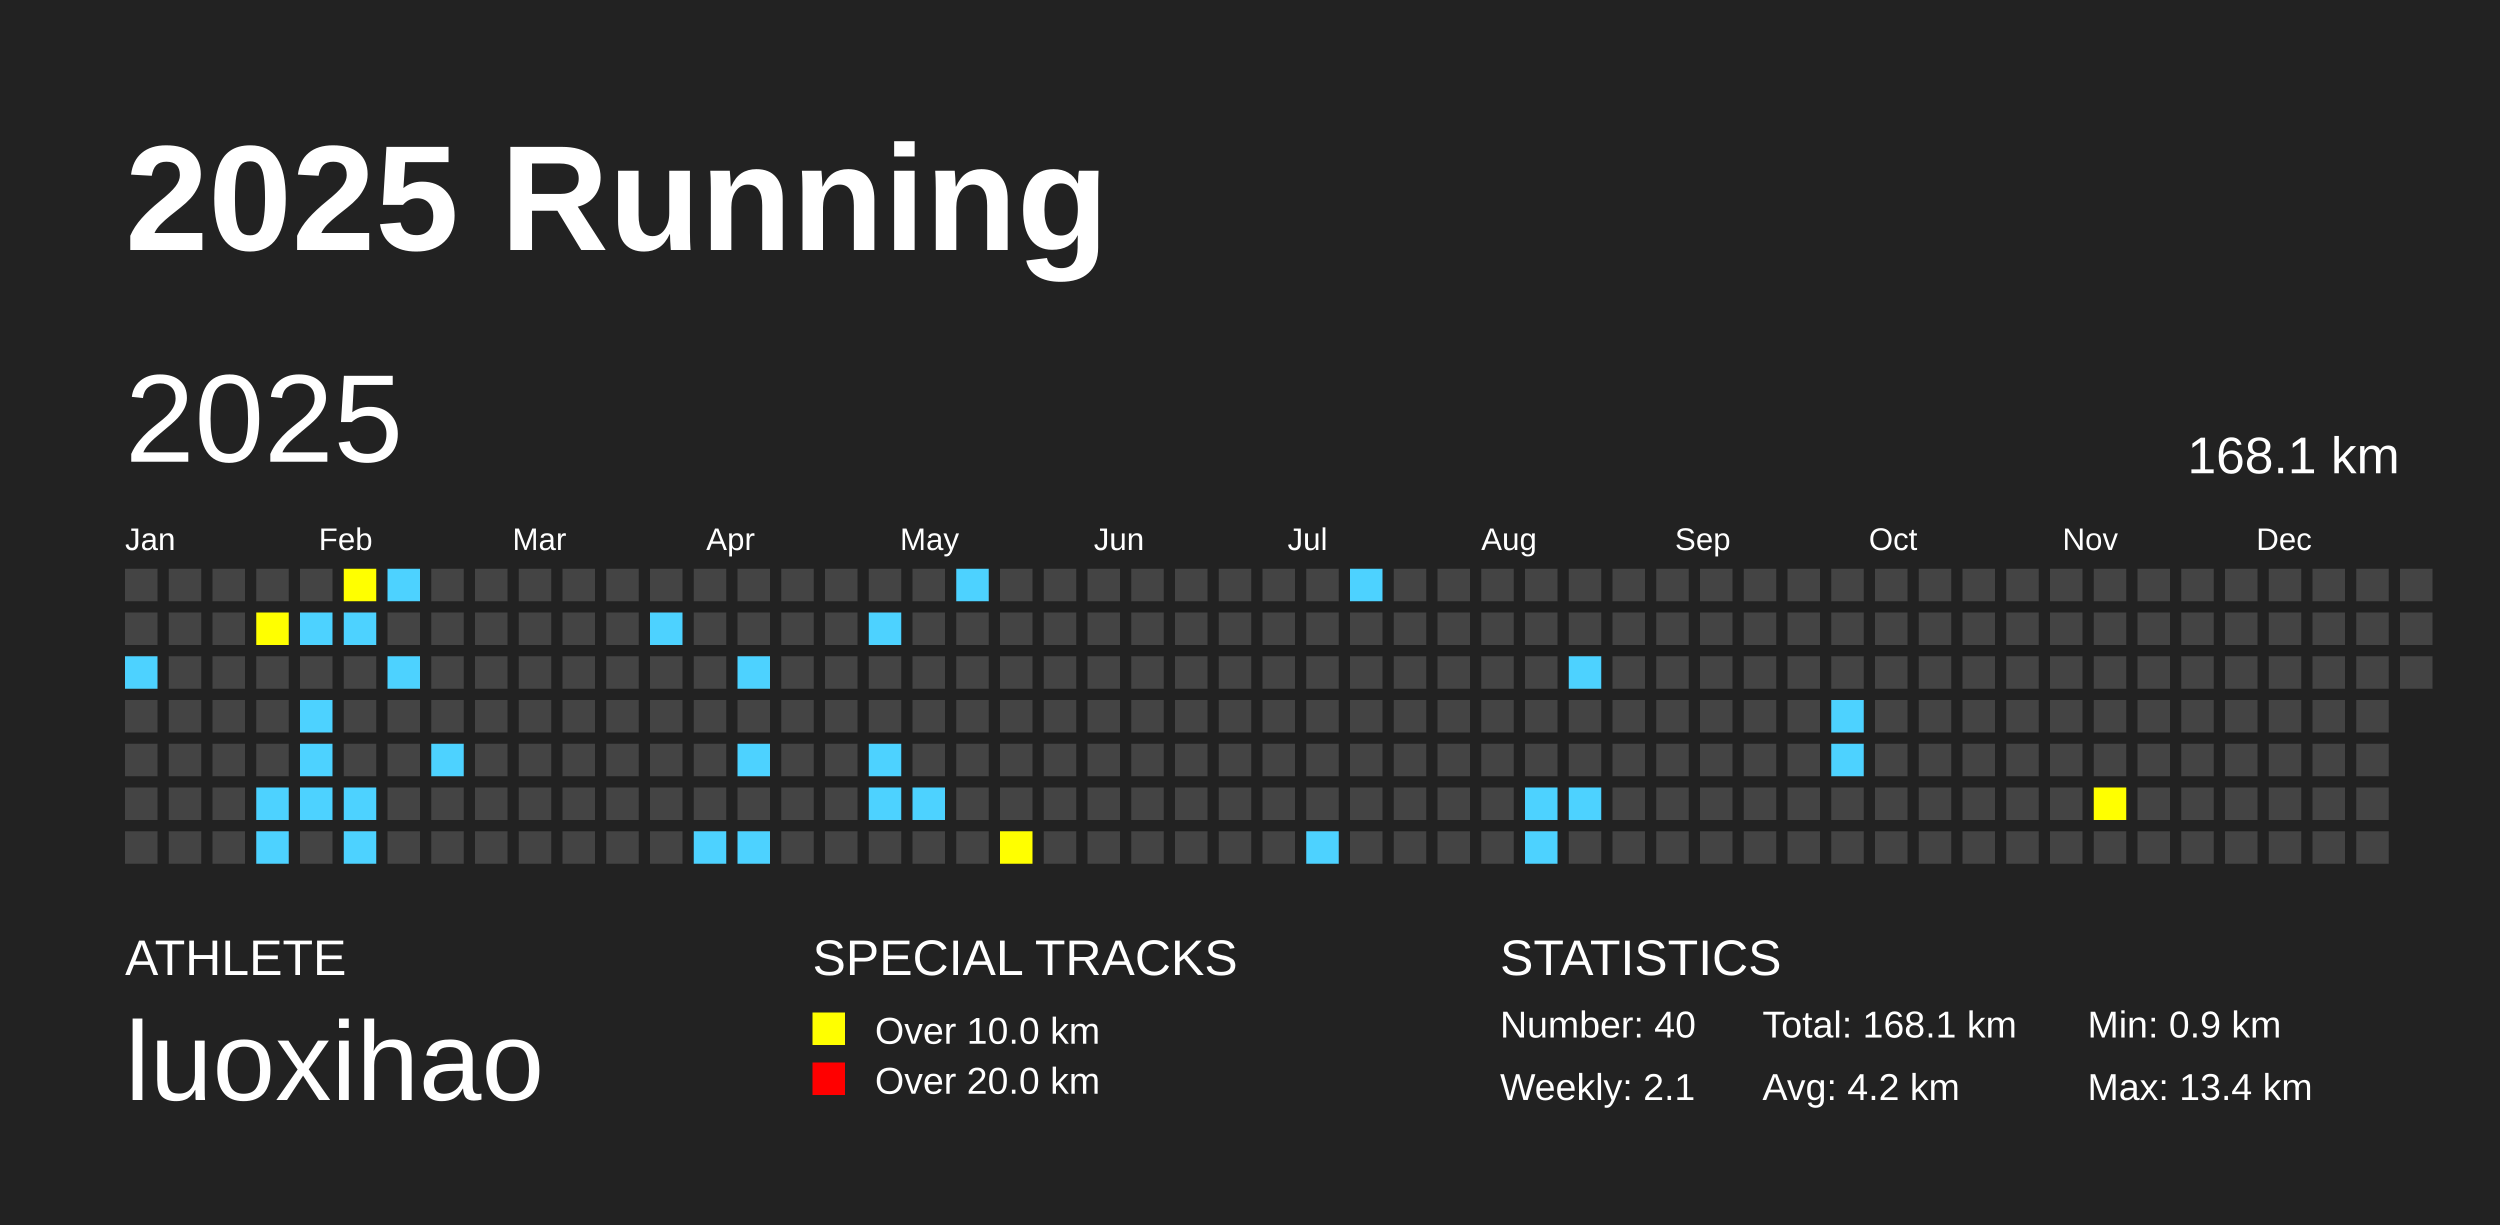
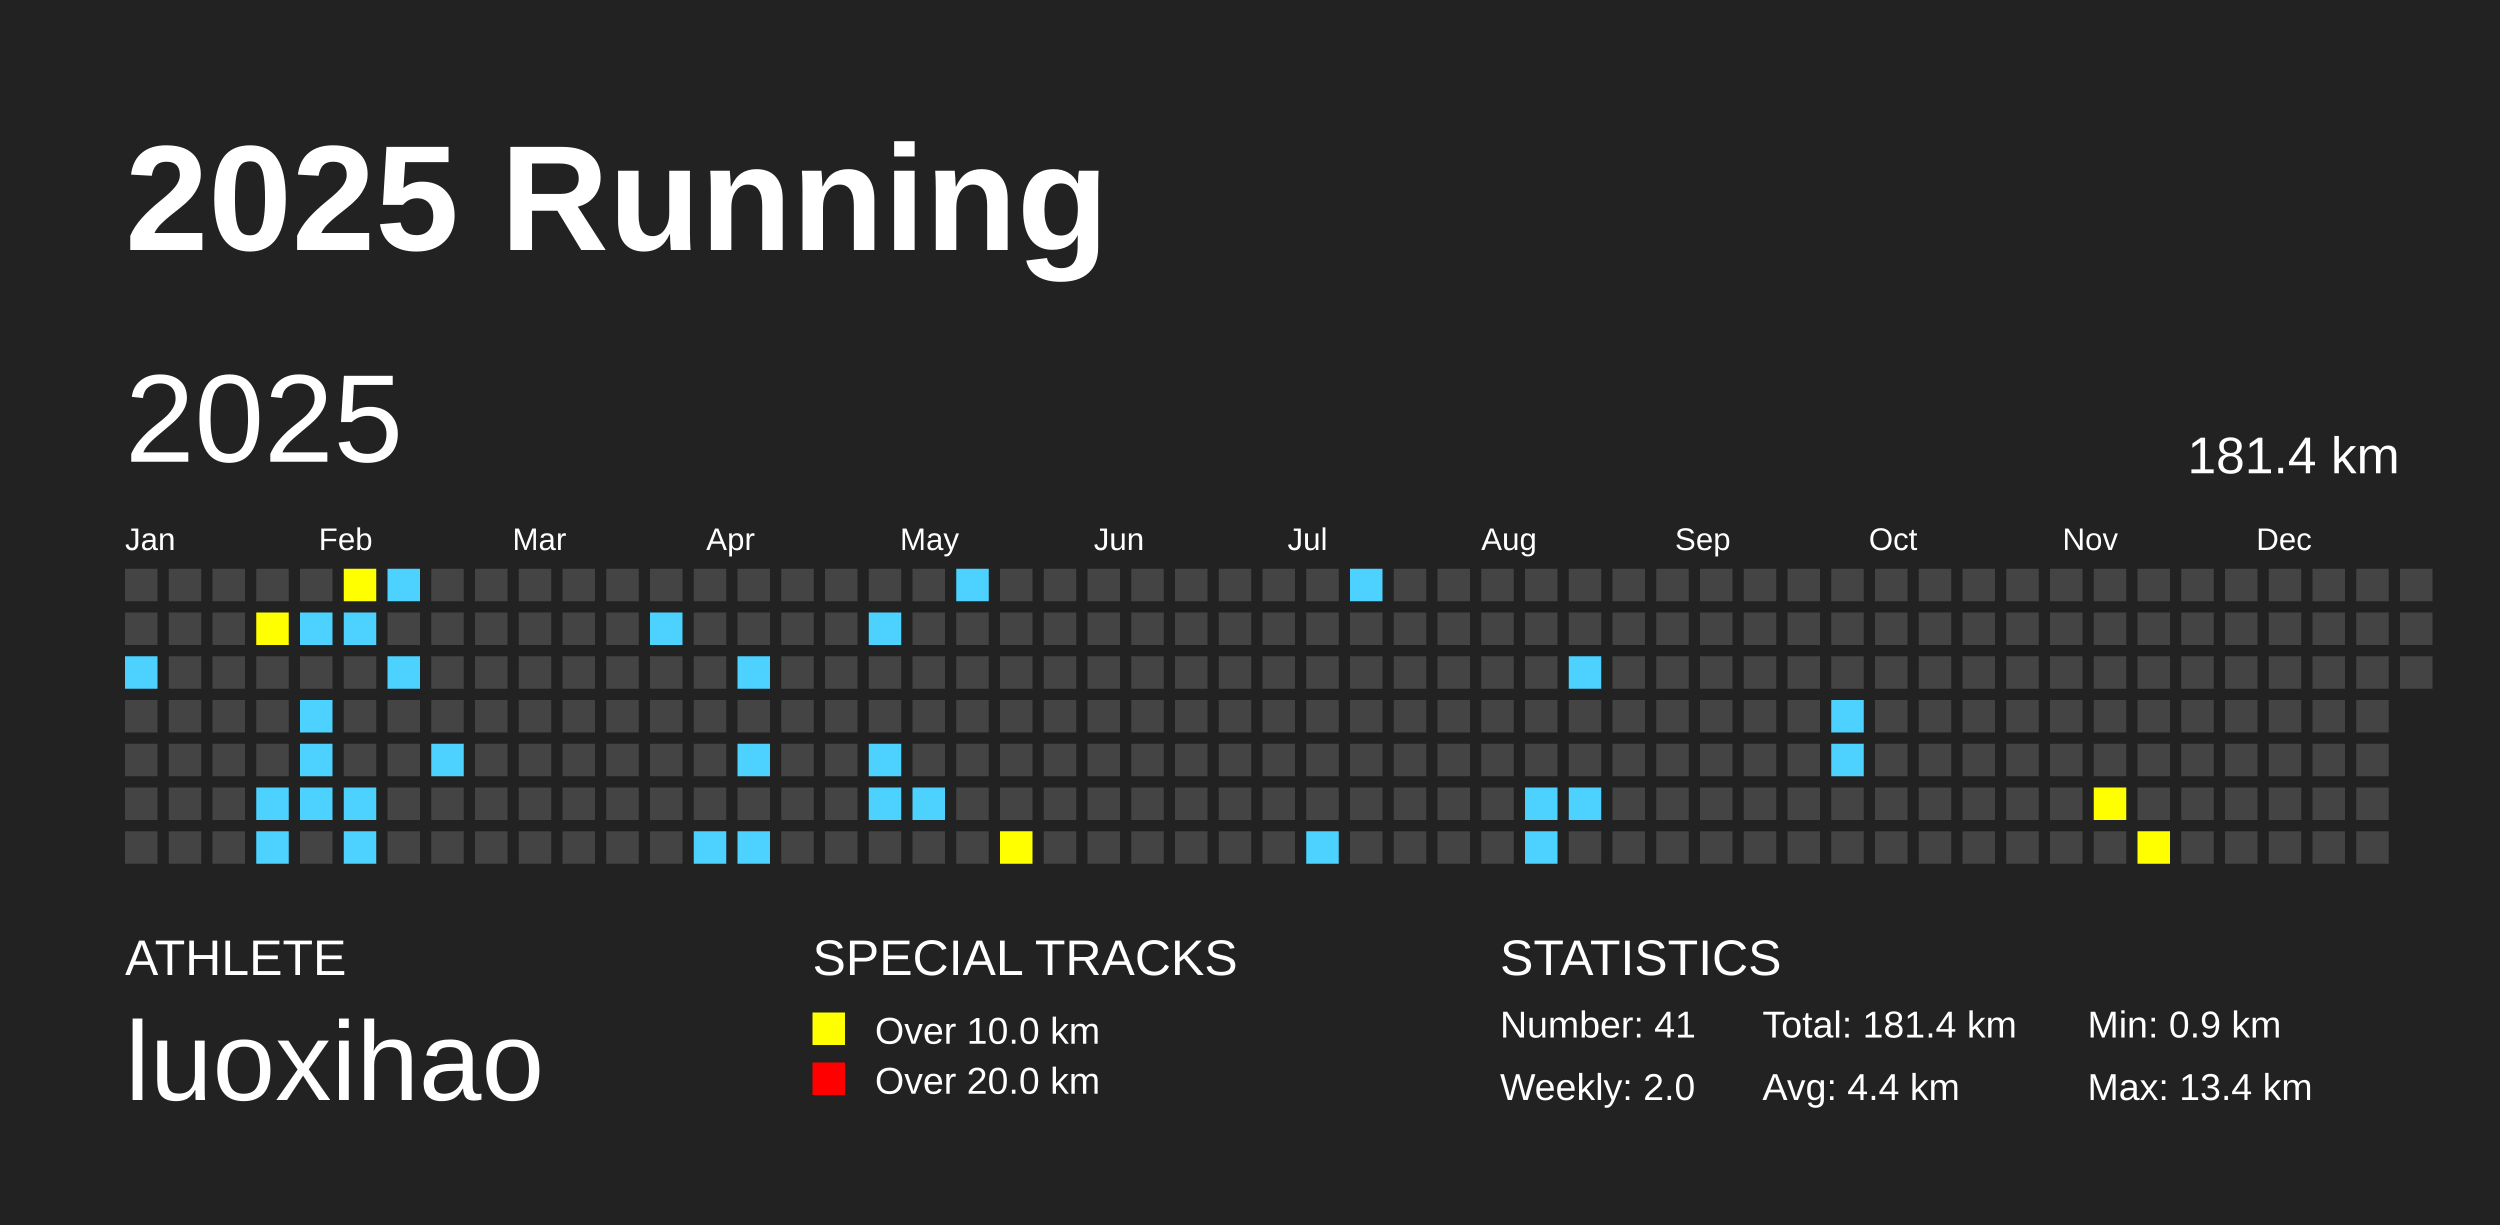
<svg xmlns="http://www.w3.org/2000/svg" baseProfile="full" height="98mm" version="1.1" viewBox="0,0,200,98" width="200mm">
  <defs />
  <rect fill="#222222" height="98" width="200" x="0" y="0" />
  <text fill="#FFFFFF" style="font-size:12px; font-family:Arial; font-weight:bold;" x="10" y="20">2025 Running</text>
  <text fill="#FFFFFF" style="font-size:4px; font-family:Arial" x="10" y="78">ATHLETE</text>
  <text fill="#FFFFFF" style="font-size:9px; font-family:Arial" x="10" y="88">luoxihao</text>
  <text fill="#FFFFFF" style="font-size:4px; font-family:Arial" x="65" y="78">SPECIAL TRACKS</text>
  <rect fill="yellow" height="2.6" width="2.6" x="65" y="81" />
  <text fill="#FFFFFF" style="font-size:3px; font-family:Arial" x="70" y="83.5">Over 10.0 km</text>
  <rect fill="red" height="2.6" width="2.6" x="65" y="85" />
  <text fill="#FFFFFF" style="font-size:3px; font-family:Arial" x="70" y="87.5">Over 20.0 km</text>
  <text fill="#FFFFFF" style="font-size:4px; font-family:Arial" x="120" y="78">STATISTICS</text>
-   <text fill="#FFFFFF" style="font-size:3px; font-family:Arial" x="120" y="83">Number: 40</text>
-   <text fill="#FFFFFF" style="font-size:3px; font-family:Arial" x="120" y="88">Weekly: 2.1</text>
-   <text fill="#FFFFFF" style="font-size:3px; font-family:Arial" x="141" y="83">Total: 168.1 km</text>
-   <text fill="#FFFFFF" style="font-size:3px; font-family:Arial" x="141" y="88">Avg: 4.2 km</text>
+   <text fill="#FFFFFF" style="font-size:3px; font-family:Arial" x="120" y="83">Number: 41</text>
+   <text fill="#FFFFFF" style="font-size:3px; font-family:Arial" x="120" y="88">Weekly: 2.0</text>
+   <text fill="#FFFFFF" style="font-size:3px; font-family:Arial" x="141" y="83">Total: 181.4 km</text>
+   <text fill="#FFFFFF" style="font-size:3px; font-family:Arial" x="141" y="88">Avg: 4.4 km</text>
  <text fill="#FFFFFF" style="font-size:3px; font-family:Arial" x="167" y="83">Min: 0.9 km</text>
  <text fill="#FFFFFF" style="font-size:3px; font-family:Arial" x="167" y="88">Max: 13.4 km</text>
  <text dominant-baseline="hanging" fill="#FFFFFF" style="font-size:10.0px; font-family:Arial;" x="10" y="30">2025</text>
-   <text dominant-baseline="hanging" fill="#FFFFFF" style="font-size:4.125px; font-family:Arial;" x="175" y="35">168.1 km</text>
+   <text dominant-baseline="hanging" fill="#FFFFFF" style="font-size:4.125px; font-family:Arial;" x="175" y="35">181.4 km</text>
  <text fill="#FFFFFF" style="font-size:2.5px; font-family:Arial" x="10.0" y="44">Jan</text>
  <text fill="#FFFFFF" style="font-size:2.5px; font-family:Arial" x="25.5" y="44">Feb</text>
  <text fill="#FFFFFF" style="font-size:2.5px; font-family:Arial" x="41.0" y="44">Mar</text>
  <text fill="#FFFFFF" style="font-size:2.5px; font-family:Arial" x="56.5" y="44">Apr</text>
  <text fill="#FFFFFF" style="font-size:2.5px; font-family:Arial" x="72.0" y="44">May</text>
  <text fill="#FFFFFF" style="font-size:2.5px; font-family:Arial" x="87.5" y="44">Jun</text>
  <text fill="#FFFFFF" style="font-size:2.5px; font-family:Arial" x="103.0" y="44">Jul</text>
  <text fill="#FFFFFF" style="font-size:2.5px; font-family:Arial" x="118.5" y="44">Aug</text>
  <text fill="#FFFFFF" style="font-size:2.5px; font-family:Arial" x="134.0" y="44">Sep</text>
  <text fill="#FFFFFF" style="font-size:2.5px; font-family:Arial" x="149.5" y="44">Oct</text>
  <text fill="#FFFFFF" style="font-size:2.5px; font-family:Arial" x="165.0" y="44">Nov</text>
  <text fill="#FFFFFF" style="font-size:2.5px; font-family:Arial" x="180.5" y="44">Dec</text>
  <rect fill="#444444" height="2.6" width="2.6" x="10.0" y="45.5" />
  <rect fill="#444444" height="2.6" width="2.6" x="10.0" y="49.0" />
  <rect fill="#4DD2FF" height="2.6" width="2.6" x="10.0" y="52.5" />
  <rect fill="#444444" height="2.6" width="2.6" x="10.0" y="56.0" />
  <rect fill="#444444" height="2.6" width="2.6" x="10.0" y="59.5" />
  <rect fill="#444444" height="2.6" width="2.6" x="10.0" y="63.0" />
  <rect fill="#444444" height="2.6" width="2.6" x="10.0" y="66.5" />
  <rect fill="#444444" height="2.6" width="2.6" x="13.5" y="45.5" />
  <rect fill="#444444" height="2.6" width="2.6" x="13.5" y="49.0" />
  <rect fill="#444444" height="2.6" width="2.6" x="13.5" y="52.5" />
  <rect fill="#444444" height="2.6" width="2.6" x="13.5" y="56.0" />
  <rect fill="#444444" height="2.6" width="2.6" x="13.5" y="59.5" />
  <rect fill="#444444" height="2.6" width="2.6" x="13.5" y="63.0" />
  <rect fill="#444444" height="2.6" width="2.6" x="13.5" y="66.5" />
  <rect fill="#444444" height="2.6" width="2.6" x="17.0" y="45.5" />
  <rect fill="#444444" height="2.6" width="2.6" x="17.0" y="49.0" />
  <rect fill="#444444" height="2.6" width="2.6" x="17.0" y="52.5" />
  <rect fill="#444444" height="2.6" width="2.6" x="17.0" y="56.0" />
  <rect fill="#444444" height="2.6" width="2.6" x="17.0" y="59.5" />
  <rect fill="#444444" height="2.6" width="2.6" x="17.0" y="63.0" />
  <rect fill="#444444" height="2.6" width="2.6" x="17.0" y="66.5" />
  <rect fill="#444444" height="2.6" width="2.6" x="20.5" y="45.5" />
  <rect fill="yellow" height="2.6" width="2.6" x="20.5" y="49.0" />
  <rect fill="#444444" height="2.6" width="2.6" x="20.5" y="52.5" />
  <rect fill="#444444" height="2.6" width="2.6" x="20.5" y="56.0" />
  <rect fill="#444444" height="2.6" width="2.6" x="20.5" y="59.5" />
  <rect fill="#4DD2FF" height="2.6" width="2.6" x="20.5" y="63.0" />
  <rect fill="#4DD2FF" height="2.6" width="2.6" x="20.5" y="66.5" />
  <rect fill="#444444" height="2.6" width="2.6" x="24.0" y="45.5" />
  <rect fill="#4DD2FF" height="2.6" width="2.6" x="24.0" y="49.0" />
  <rect fill="#444444" height="2.6" width="2.6" x="24.0" y="52.5" />
  <rect fill="#4DD2FF" height="2.6" width="2.6" x="24.0" y="56.0" />
  <rect fill="#4DD2FF" height="2.6" width="2.6" x="24.0" y="59.5" />
  <rect fill="#4DD2FF" height="2.6" width="2.6" x="24.0" y="63.0" />
  <rect fill="#444444" height="2.6" width="2.6" x="24.0" y="66.5" />
  <rect fill="yellow" height="2.6" width="2.6" x="27.5" y="45.5" />
  <rect fill="#4DD2FF" height="2.6" width="2.6" x="27.5" y="49.0" />
  <rect fill="#444444" height="2.6" width="2.6" x="27.5" y="52.5" />
  <rect fill="#444444" height="2.6" width="2.6" x="27.5" y="56.0" />
  <rect fill="#444444" height="2.6" width="2.6" x="27.5" y="59.5" />
  <rect fill="#4DD2FF" height="2.6" width="2.6" x="27.5" y="63.0" />
  <rect fill="#4DD2FF" height="2.6" width="2.6" x="27.5" y="66.5" />
  <rect fill="#4DD2FF" height="2.6" width="2.6" x="31.0" y="45.5" />
  <rect fill="#444444" height="2.6" width="2.6" x="31.0" y="49.0" />
  <rect fill="#4DD2FF" height="2.6" width="2.6" x="31.0" y="52.5" />
  <rect fill="#444444" height="2.6" width="2.6" x="31.0" y="56.0" />
  <rect fill="#444444" height="2.6" width="2.6" x="31.0" y="59.5" />
  <rect fill="#444444" height="2.6" width="2.6" x="31.0" y="63.0" />
  <rect fill="#444444" height="2.6" width="2.6" x="31.0" y="66.5" />
  <rect fill="#444444" height="2.6" width="2.6" x="34.5" y="45.5" />
  <rect fill="#444444" height="2.6" width="2.6" x="34.5" y="49.0" />
  <rect fill="#444444" height="2.6" width="2.6" x="34.5" y="52.5" />
  <rect fill="#444444" height="2.6" width="2.6" x="34.5" y="56.0" />
  <rect fill="#4DD2FF" height="2.6" width="2.6" x="34.5" y="59.5" />
  <rect fill="#444444" height="2.6" width="2.6" x="34.5" y="63.0" />
  <rect fill="#444444" height="2.6" width="2.6" x="34.5" y="66.5" />
  <rect fill="#444444" height="2.6" width="2.6" x="38.0" y="45.5" />
  <rect fill="#444444" height="2.6" width="2.6" x="38.0" y="49.0" />
  <rect fill="#444444" height="2.6" width="2.6" x="38.0" y="52.5" />
  <rect fill="#444444" height="2.6" width="2.6" x="38.0" y="56.0" />
  <rect fill="#444444" height="2.6" width="2.6" x="38.0" y="59.5" />
  <rect fill="#444444" height="2.6" width="2.6" x="38.0" y="63.0" />
  <rect fill="#444444" height="2.6" width="2.6" x="38.0" y="66.5" />
  <rect fill="#444444" height="2.6" width="2.6" x="41.5" y="45.5" />
  <rect fill="#444444" height="2.6" width="2.6" x="41.5" y="49.0" />
  <rect fill="#444444" height="2.6" width="2.6" x="41.5" y="52.5" />
  <rect fill="#444444" height="2.6" width="2.6" x="41.5" y="56.0" />
  <rect fill="#444444" height="2.6" width="2.6" x="41.5" y="59.5" />
  <rect fill="#444444" height="2.6" width="2.6" x="41.5" y="63.0" />
  <rect fill="#444444" height="2.6" width="2.6" x="41.5" y="66.5" />
  <rect fill="#444444" height="2.6" width="2.6" x="45.0" y="45.5" />
  <rect fill="#444444" height="2.6" width="2.6" x="45.0" y="49.0" />
  <rect fill="#444444" height="2.6" width="2.6" x="45.0" y="52.5" />
  <rect fill="#444444" height="2.6" width="2.6" x="45.0" y="56.0" />
  <rect fill="#444444" height="2.6" width="2.6" x="45.0" y="59.5" />
  <rect fill="#444444" height="2.6" width="2.6" x="45.0" y="63.0" />
  <rect fill="#444444" height="2.6" width="2.6" x="45.0" y="66.5" />
  <rect fill="#444444" height="2.6" width="2.6" x="48.5" y="45.5" />
  <rect fill="#444444" height="2.6" width="2.6" x="48.5" y="49.0" />
  <rect fill="#444444" height="2.6" width="2.6" x="48.5" y="52.5" />
  <rect fill="#444444" height="2.6" width="2.6" x="48.5" y="56.0" />
  <rect fill="#444444" height="2.6" width="2.6" x="48.5" y="59.5" />
  <rect fill="#444444" height="2.6" width="2.6" x="48.5" y="63.0" />
  <rect fill="#444444" height="2.6" width="2.6" x="48.5" y="66.5" />
  <rect fill="#444444" height="2.6" width="2.6" x="52.0" y="45.5" />
  <rect fill="#4DD2FF" height="2.6" width="2.6" x="52.0" y="49.0" />
  <rect fill="#444444" height="2.6" width="2.6" x="52.0" y="52.5" />
  <rect fill="#444444" height="2.6" width="2.6" x="52.0" y="56.0" />
  <rect fill="#444444" height="2.6" width="2.6" x="52.0" y="59.5" />
  <rect fill="#444444" height="2.6" width="2.6" x="52.0" y="63.0" />
  <rect fill="#444444" height="2.6" width="2.6" x="52.0" y="66.5" />
  <rect fill="#444444" height="2.6" width="2.6" x="55.5" y="45.5" />
  <rect fill="#444444" height="2.6" width="2.6" x="55.5" y="49.0" />
  <rect fill="#444444" height="2.6" width="2.6" x="55.5" y="52.5" />
  <rect fill="#444444" height="2.6" width="2.6" x="55.5" y="56.0" />
  <rect fill="#444444" height="2.6" width="2.6" x="55.5" y="59.5" />
  <rect fill="#444444" height="2.6" width="2.6" x="55.5" y="63.0" />
  <rect fill="#4DD2FF" height="2.6" width="2.6" x="55.5" y="66.5" />
  <rect fill="#444444" height="2.6" width="2.6" x="59.0" y="45.5" />
  <rect fill="#444444" height="2.6" width="2.6" x="59.0" y="49.0" />
  <rect fill="#4DD2FF" height="2.6" width="2.6" x="59.0" y="52.5" />
  <rect fill="#444444" height="2.6" width="2.6" x="59.0" y="56.0" />
  <rect fill="#4DD2FF" height="2.6" width="2.6" x="59.0" y="59.5" />
  <rect fill="#444444" height="2.6" width="2.6" x="59.0" y="63.0" />
  <rect fill="#4DD2FF" height="2.6" width="2.6" x="59.0" y="66.5" />
  <rect fill="#444444" height="2.6" width="2.6" x="62.5" y="45.5" />
  <rect fill="#444444" height="2.6" width="2.6" x="62.5" y="49.0" />
  <rect fill="#444444" height="2.6" width="2.6" x="62.5" y="52.5" />
  <rect fill="#444444" height="2.6" width="2.6" x="62.5" y="56.0" />
  <rect fill="#444444" height="2.6" width="2.6" x="62.5" y="59.5" />
  <rect fill="#444444" height="2.6" width="2.6" x="62.5" y="63.0" />
  <rect fill="#444444" height="2.6" width="2.6" x="62.5" y="66.5" />
  <rect fill="#444444" height="2.6" width="2.6" x="66.0" y="45.5" />
  <rect fill="#444444" height="2.6" width="2.6" x="66.0" y="49.0" />
  <rect fill="#444444" height="2.6" width="2.6" x="66.0" y="52.5" />
  <rect fill="#444444" height="2.6" width="2.6" x="66.0" y="56.0" />
  <rect fill="#444444" height="2.6" width="2.6" x="66.0" y="59.5" />
  <rect fill="#444444" height="2.6" width="2.6" x="66.0" y="63.0" />
  <rect fill="#444444" height="2.6" width="2.6" x="66.0" y="66.5" />
  <rect fill="#444444" height="2.6" width="2.6" x="69.5" y="45.5" />
  <rect fill="#4DD2FF" height="2.6" width="2.6" x="69.5" y="49.0" />
  <rect fill="#444444" height="2.6" width="2.6" x="69.5" y="52.5" />
  <rect fill="#444444" height="2.6" width="2.6" x="69.5" y="56.0" />
  <rect fill="#4DD2FF" height="2.6" width="2.6" x="69.5" y="59.5" />
  <rect fill="#4DD2FF" height="2.6" width="2.6" x="69.5" y="63.0" />
  <rect fill="#444444" height="2.6" width="2.6" x="69.5" y="66.5" />
  <rect fill="#444444" height="2.6" width="2.6" x="73.0" y="45.5" />
  <rect fill="#444444" height="2.6" width="2.6" x="73.0" y="49.0" />
  <rect fill="#444444" height="2.6" width="2.6" x="73.0" y="52.5" />
  <rect fill="#444444" height="2.6" width="2.6" x="73.0" y="56.0" />
  <rect fill="#444444" height="2.6" width="2.6" x="73.0" y="59.5" />
  <rect fill="#4DD2FF" height="2.6" width="2.6" x="73.0" y="63.0" />
  <rect fill="#444444" height="2.6" width="2.6" x="73.0" y="66.5" />
  <rect fill="#4DD2FF" height="2.6" width="2.6" x="76.5" y="45.5" />
  <rect fill="#444444" height="2.6" width="2.6" x="76.5" y="49.0" />
  <rect fill="#444444" height="2.6" width="2.6" x="76.5" y="52.5" />
  <rect fill="#444444" height="2.6" width="2.6" x="76.5" y="56.0" />
  <rect fill="#444444" height="2.6" width="2.6" x="76.5" y="59.5" />
  <rect fill="#444444" height="2.6" width="2.6" x="76.5" y="63.0" />
  <rect fill="#444444" height="2.6" width="2.6" x="76.5" y="66.5" />
  <rect fill="#444444" height="2.6" width="2.6" x="80.0" y="45.5" />
  <rect fill="#444444" height="2.6" width="2.6" x="80.0" y="49.0" />
  <rect fill="#444444" height="2.6" width="2.6" x="80.0" y="52.5" />
  <rect fill="#444444" height="2.6" width="2.6" x="80.0" y="56.0" />
  <rect fill="#444444" height="2.6" width="2.6" x="80.0" y="59.5" />
  <rect fill="#444444" height="2.6" width="2.6" x="80.0" y="63.0" />
  <rect fill="yellow" height="2.6" width="2.6" x="80.0" y="66.5" />
  <rect fill="#444444" height="2.6" width="2.6" x="83.5" y="45.5" />
  <rect fill="#444444" height="2.6" width="2.6" x="83.5" y="49.0" />
  <rect fill="#444444" height="2.6" width="2.6" x="83.5" y="52.5" />
  <rect fill="#444444" height="2.6" width="2.6" x="83.5" y="56.0" />
  <rect fill="#444444" height="2.6" width="2.6" x="83.5" y="59.5" />
  <rect fill="#444444" height="2.6" width="2.6" x="83.5" y="63.0" />
  <rect fill="#444444" height="2.6" width="2.6" x="83.5" y="66.5" />
  <rect fill="#444444" height="2.6" width="2.6" x="87.0" y="45.5" />
  <rect fill="#444444" height="2.6" width="2.6" x="87.0" y="49.0" />
  <rect fill="#444444" height="2.6" width="2.6" x="87.0" y="52.5" />
  <rect fill="#444444" height="2.6" width="2.6" x="87.0" y="56.0" />
  <rect fill="#444444" height="2.6" width="2.6" x="87.0" y="59.5" />
  <rect fill="#444444" height="2.6" width="2.6" x="87.0" y="63.0" />
  <rect fill="#444444" height="2.6" width="2.6" x="87.0" y="66.5" />
  <rect fill="#444444" height="2.6" width="2.6" x="90.5" y="45.5" />
  <rect fill="#444444" height="2.6" width="2.6" x="90.5" y="49.0" />
  <rect fill="#444444" height="2.6" width="2.6" x="90.5" y="52.5" />
  <rect fill="#444444" height="2.6" width="2.6" x="90.5" y="56.0" />
  <rect fill="#444444" height="2.6" width="2.6" x="90.5" y="59.5" />
  <rect fill="#444444" height="2.6" width="2.6" x="90.5" y="63.0" />
  <rect fill="#444444" height="2.6" width="2.6" x="90.5" y="66.5" />
  <rect fill="#444444" height="2.6" width="2.6" x="94.0" y="45.5" />
  <rect fill="#444444" height="2.6" width="2.6" x="94.0" y="49.0" />
  <rect fill="#444444" height="2.6" width="2.6" x="94.0" y="52.5" />
  <rect fill="#444444" height="2.6" width="2.6" x="94.0" y="56.0" />
  <rect fill="#444444" height="2.6" width="2.6" x="94.0" y="59.5" />
  <rect fill="#444444" height="2.6" width="2.6" x="94.0" y="63.0" />
  <rect fill="#444444" height="2.6" width="2.6" x="94.0" y="66.5" />
  <rect fill="#444444" height="2.6" width="2.6" x="97.5" y="45.5" />
  <rect fill="#444444" height="2.6" width="2.6" x="97.5" y="49.0" />
  <rect fill="#444444" height="2.6" width="2.6" x="97.5" y="52.5" />
  <rect fill="#444444" height="2.6" width="2.6" x="97.5" y="56.0" />
  <rect fill="#444444" height="2.6" width="2.6" x="97.5" y="59.5" />
  <rect fill="#444444" height="2.6" width="2.6" x="97.5" y="63.0" />
  <rect fill="#444444" height="2.6" width="2.6" x="97.5" y="66.5" />
  <rect fill="#444444" height="2.6" width="2.6" x="101.0" y="45.5" />
  <rect fill="#444444" height="2.6" width="2.6" x="101.0" y="49.0" />
  <rect fill="#444444" height="2.6" width="2.6" x="101.0" y="52.5" />
  <rect fill="#444444" height="2.6" width="2.6" x="101.0" y="56.0" />
  <rect fill="#444444" height="2.6" width="2.6" x="101.0" y="59.5" />
  <rect fill="#444444" height="2.6" width="2.6" x="101.0" y="63.0" />
  <rect fill="#444444" height="2.6" width="2.6" x="101.0" y="66.5" />
  <rect fill="#444444" height="2.6" width="2.6" x="104.5" y="45.5" />
  <rect fill="#444444" height="2.6" width="2.6" x="104.5" y="49.0" />
  <rect fill="#444444" height="2.6" width="2.6" x="104.5" y="52.5" />
  <rect fill="#444444" height="2.6" width="2.6" x="104.5" y="56.0" />
  <rect fill="#444444" height="2.6" width="2.6" x="104.5" y="59.5" />
  <rect fill="#444444" height="2.6" width="2.6" x="104.5" y="63.0" />
  <rect fill="#4DD2FF" height="2.6" width="2.6" x="104.5" y="66.5" />
  <rect fill="#4DD2FF" height="2.6" width="2.6" x="108.0" y="45.5" />
  <rect fill="#444444" height="2.6" width="2.6" x="108.0" y="49.0" />
  <rect fill="#444444" height="2.6" width="2.6" x="108.0" y="52.5" />
  <rect fill="#444444" height="2.6" width="2.6" x="108.0" y="56.0" />
  <rect fill="#444444" height="2.6" width="2.6" x="108.0" y="59.5" />
  <rect fill="#444444" height="2.6" width="2.6" x="108.0" y="63.0" />
  <rect fill="#444444" height="2.6" width="2.6" x="108.0" y="66.5" />
  <rect fill="#444444" height="2.6" width="2.6" x="111.5" y="45.5" />
  <rect fill="#444444" height="2.6" width="2.6" x="111.5" y="49.0" />
  <rect fill="#444444" height="2.6" width="2.6" x="111.5" y="52.5" />
  <rect fill="#444444" height="2.6" width="2.6" x="111.5" y="56.0" />
  <rect fill="#444444" height="2.6" width="2.6" x="111.5" y="59.5" />
  <rect fill="#444444" height="2.6" width="2.6" x="111.5" y="63.0" />
  <rect fill="#444444" height="2.6" width="2.6" x="111.5" y="66.5" />
  <rect fill="#444444" height="2.6" width="2.6" x="115.0" y="45.5" />
  <rect fill="#444444" height="2.6" width="2.6" x="115.0" y="49.0" />
  <rect fill="#444444" height="2.6" width="2.6" x="115.0" y="52.5" />
  <rect fill="#444444" height="2.6" width="2.6" x="115.0" y="56.0" />
  <rect fill="#444444" height="2.6" width="2.6" x="115.0" y="59.5" />
  <rect fill="#444444" height="2.6" width="2.6" x="115.0" y="63.0" />
  <rect fill="#444444" height="2.6" width="2.6" x="115.0" y="66.5" />
  <rect fill="#444444" height="2.6" width="2.6" x="118.5" y="45.5" />
  <rect fill="#444444" height="2.6" width="2.6" x="118.5" y="49.0" />
  <rect fill="#444444" height="2.6" width="2.6" x="118.5" y="52.5" />
  <rect fill="#444444" height="2.6" width="2.6" x="118.5" y="56.0" />
  <rect fill="#444444" height="2.6" width="2.6" x="118.5" y="59.5" />
  <rect fill="#444444" height="2.6" width="2.6" x="118.5" y="63.0" />
  <rect fill="#444444" height="2.6" width="2.6" x="118.5" y="66.5" />
  <rect fill="#444444" height="2.6" width="2.6" x="122.0" y="45.5" />
  <rect fill="#444444" height="2.6" width="2.6" x="122.0" y="49.0" />
  <rect fill="#444444" height="2.6" width="2.6" x="122.0" y="52.5" />
  <rect fill="#444444" height="2.6" width="2.6" x="122.0" y="56.0" />
  <rect fill="#444444" height="2.6" width="2.6" x="122.0" y="59.5" />
  <rect fill="#4DD2FF" height="2.6" width="2.6" x="122.0" y="63.0" />
  <rect fill="#4DD2FF" height="2.6" width="2.6" x="122.0" y="66.5" />
  <rect fill="#444444" height="2.6" width="2.6" x="125.5" y="45.5" />
  <rect fill="#444444" height="2.6" width="2.6" x="125.5" y="49.0" />
  <rect fill="#4DD2FF" height="2.6" width="2.6" x="125.5" y="52.5" />
  <rect fill="#444444" height="2.6" width="2.6" x="125.5" y="56.0" />
  <rect fill="#444444" height="2.6" width="2.6" x="125.5" y="59.5" />
  <rect fill="#4DD2FF" height="2.6" width="2.6" x="125.5" y="63.0" />
  <rect fill="#444444" height="2.6" width="2.6" x="125.5" y="66.5" />
  <rect fill="#444444" height="2.6" width="2.6" x="129.0" y="45.5" />
  <rect fill="#444444" height="2.6" width="2.6" x="129.0" y="49.0" />
  <rect fill="#444444" height="2.6" width="2.6" x="129.0" y="52.5" />
  <rect fill="#444444" height="2.6" width="2.6" x="129.0" y="56.0" />
  <rect fill="#444444" height="2.6" width="2.6" x="129.0" y="59.5" />
  <rect fill="#444444" height="2.6" width="2.6" x="129.0" y="63.0" />
  <rect fill="#444444" height="2.6" width="2.6" x="129.0" y="66.5" />
  <rect fill="#444444" height="2.6" width="2.6" x="132.5" y="45.5" />
  <rect fill="#444444" height="2.6" width="2.6" x="132.5" y="49.0" />
  <rect fill="#444444" height="2.6" width="2.6" x="132.5" y="52.5" />
  <rect fill="#444444" height="2.6" width="2.6" x="132.5" y="56.0" />
  <rect fill="#444444" height="2.6" width="2.6" x="132.5" y="59.5" />
  <rect fill="#444444" height="2.6" width="2.6" x="132.5" y="63.0" />
  <rect fill="#444444" height="2.6" width="2.6" x="132.5" y="66.5" />
  <rect fill="#444444" height="2.6" width="2.6" x="136.0" y="45.5" />
  <rect fill="#444444" height="2.6" width="2.6" x="136.0" y="49.0" />
  <rect fill="#444444" height="2.6" width="2.6" x="136.0" y="52.5" />
  <rect fill="#444444" height="2.6" width="2.6" x="136.0" y="56.0" />
  <rect fill="#444444" height="2.6" width="2.6" x="136.0" y="59.5" />
  <rect fill="#444444" height="2.6" width="2.6" x="136.0" y="63.0" />
  <rect fill="#444444" height="2.6" width="2.6" x="136.0" y="66.5" />
  <rect fill="#444444" height="2.6" width="2.6" x="139.5" y="45.5" />
  <rect fill="#444444" height="2.6" width="2.6" x="139.5" y="49.0" />
  <rect fill="#444444" height="2.6" width="2.6" x="139.5" y="52.5" />
  <rect fill="#444444" height="2.6" width="2.6" x="139.5" y="56.0" />
  <rect fill="#444444" height="2.6" width="2.6" x="139.5" y="59.5" />
  <rect fill="#444444" height="2.6" width="2.6" x="139.5" y="63.0" />
  <rect fill="#444444" height="2.6" width="2.6" x="139.5" y="66.5" />
  <rect fill="#444444" height="2.6" width="2.6" x="143.0" y="45.5" />
  <rect fill="#444444" height="2.6" width="2.6" x="143.0" y="49.0" />
  <rect fill="#444444" height="2.6" width="2.6" x="143.0" y="52.5" />
  <rect fill="#444444" height="2.6" width="2.6" x="143.0" y="56.0" />
  <rect fill="#444444" height="2.6" width="2.6" x="143.0" y="59.5" />
  <rect fill="#444444" height="2.6" width="2.6" x="143.0" y="63.0" />
  <rect fill="#444444" height="2.6" width="2.6" x="143.0" y="66.5" />
  <rect fill="#444444" height="2.6" width="2.6" x="146.5" y="45.5" />
  <rect fill="#444444" height="2.6" width="2.6" x="146.5" y="49.0" />
  <rect fill="#444444" height="2.6" width="2.6" x="146.5" y="52.5" />
  <rect fill="#4DD2FF" height="2.6" width="2.6" x="146.5" y="56.0" />
  <rect fill="#4DD2FF" height="2.6" width="2.6" x="146.5" y="59.5" />
  <rect fill="#444444" height="2.6" width="2.6" x="146.5" y="63.0" />
  <rect fill="#444444" height="2.6" width="2.6" x="146.5" y="66.5" />
  <rect fill="#444444" height="2.6" width="2.6" x="150.0" y="45.5" />
  <rect fill="#444444" height="2.6" width="2.6" x="150.0" y="49.0" />
  <rect fill="#444444" height="2.6" width="2.6" x="150.0" y="52.5" />
  <rect fill="#444444" height="2.6" width="2.6" x="150.0" y="56.0" />
  <rect fill="#444444" height="2.6" width="2.6" x="150.0" y="59.5" />
  <rect fill="#444444" height="2.6" width="2.6" x="150.0" y="63.0" />
  <rect fill="#444444" height="2.6" width="2.6" x="150.0" y="66.5" />
  <rect fill="#444444" height="2.6" width="2.6" x="153.5" y="45.5" />
  <rect fill="#444444" height="2.6" width="2.6" x="153.5" y="49.0" />
  <rect fill="#444444" height="2.6" width="2.6" x="153.5" y="52.5" />
  <rect fill="#444444" height="2.6" width="2.6" x="153.5" y="56.0" />
  <rect fill="#444444" height="2.6" width="2.6" x="153.5" y="59.5" />
  <rect fill="#444444" height="2.6" width="2.6" x="153.5" y="63.0" />
  <rect fill="#444444" height="2.6" width="2.6" x="153.5" y="66.5" />
  <rect fill="#444444" height="2.6" width="2.6" x="157.0" y="45.5" />
  <rect fill="#444444" height="2.6" width="2.6" x="157.0" y="49.0" />
  <rect fill="#444444" height="2.6" width="2.6" x="157.0" y="52.5" />
  <rect fill="#444444" height="2.6" width="2.6" x="157.0" y="56.0" />
  <rect fill="#444444" height="2.6" width="2.6" x="157.0" y="59.5" />
  <rect fill="#444444" height="2.6" width="2.6" x="157.0" y="63.0" />
  <rect fill="#444444" height="2.6" width="2.6" x="157.0" y="66.5" />
  <rect fill="#444444" height="2.6" width="2.6" x="160.5" y="45.5" />
  <rect fill="#444444" height="2.6" width="2.6" x="160.5" y="49.0" />
  <rect fill="#444444" height="2.6" width="2.6" x="160.5" y="52.5" />
  <rect fill="#444444" height="2.6" width="2.6" x="160.5" y="56.0" />
  <rect fill="#444444" height="2.6" width="2.6" x="160.5" y="59.5" />
  <rect fill="#444444" height="2.6" width="2.6" x="160.5" y="63.0" />
  <rect fill="#444444" height="2.6" width="2.6" x="160.5" y="66.5" />
  <rect fill="#444444" height="2.6" width="2.6" x="164.0" y="45.5" />
  <rect fill="#444444" height="2.6" width="2.6" x="164.0" y="49.0" />
  <rect fill="#444444" height="2.6" width="2.6" x="164.0" y="52.5" />
  <rect fill="#444444" height="2.6" width="2.6" x="164.0" y="56.0" />
  <rect fill="#444444" height="2.6" width="2.6" x="164.0" y="59.5" />
  <rect fill="#444444" height="2.6" width="2.6" x="164.0" y="63.0" />
  <rect fill="#444444" height="2.6" width="2.6" x="164.0" y="66.5" />
  <rect fill="#444444" height="2.6" width="2.6" x="167.5" y="45.5" />
  <rect fill="#444444" height="2.6" width="2.6" x="167.5" y="49.0" />
  <rect fill="#444444" height="2.6" width="2.6" x="167.5" y="52.5" />
  <rect fill="#444444" height="2.6" width="2.6" x="167.5" y="56.0" />
  <rect fill="#444444" height="2.6" width="2.6" x="167.5" y="59.5" />
  <rect fill="yellow" height="2.6" width="2.6" x="167.5" y="63.0" />
  <rect fill="#444444" height="2.6" width="2.6" x="167.5" y="66.5" />
  <rect fill="#444444" height="2.6" width="2.6" x="171.0" y="45.5" />
  <rect fill="#444444" height="2.6" width="2.6" x="171.0" y="49.0" />
  <rect fill="#444444" height="2.6" width="2.6" x="171.0" y="52.5" />
  <rect fill="#444444" height="2.6" width="2.6" x="171.0" y="56.0" />
  <rect fill="#444444" height="2.6" width="2.6" x="171.0" y="59.5" />
  <rect fill="#444444" height="2.6" width="2.6" x="171.0" y="63.0" />
-   <rect fill="#444444" height="2.6" width="2.6" x="171.0" y="66.5" />
+   <rect fill="yellow" height="2.6" width="2.6" x="171.0" y="66.5" />
  <rect fill="#444444" height="2.6" width="2.6" x="174.5" y="45.5" />
  <rect fill="#444444" height="2.6" width="2.6" x="174.5" y="49.0" />
  <rect fill="#444444" height="2.6" width="2.6" x="174.5" y="52.5" />
  <rect fill="#444444" height="2.6" width="2.6" x="174.5" y="56.0" />
  <rect fill="#444444" height="2.6" width="2.6" x="174.5" y="59.5" />
  <rect fill="#444444" height="2.6" width="2.6" x="174.5" y="63.0" />
  <rect fill="#444444" height="2.6" width="2.6" x="174.5" y="66.5" />
  <rect fill="#444444" height="2.6" width="2.6" x="178.0" y="45.5" />
  <rect fill="#444444" height="2.6" width="2.6" x="178.0" y="49.0" />
  <rect fill="#444444" height="2.6" width="2.6" x="178.0" y="52.5" />
  <rect fill="#444444" height="2.6" width="2.6" x="178.0" y="56.0" />
  <rect fill="#444444" height="2.6" width="2.6" x="178.0" y="59.5" />
  <rect fill="#444444" height="2.6" width="2.6" x="178.0" y="63.0" />
  <rect fill="#444444" height="2.6" width="2.6" x="178.0" y="66.5" />
  <rect fill="#444444" height="2.6" width="2.6" x="181.5" y="45.5" />
  <rect fill="#444444" height="2.6" width="2.6" x="181.5" y="49.0" />
  <rect fill="#444444" height="2.6" width="2.6" x="181.5" y="52.5" />
  <rect fill="#444444" height="2.6" width="2.6" x="181.5" y="56.0" />
  <rect fill="#444444" height="2.6" width="2.6" x="181.5" y="59.5" />
  <rect fill="#444444" height="2.6" width="2.6" x="181.5" y="63.0" />
  <rect fill="#444444" height="2.6" width="2.6" x="181.5" y="66.5" />
  <rect fill="#444444" height="2.6" width="2.6" x="185.0" y="45.5" />
  <rect fill="#444444" height="2.6" width="2.6" x="185.0" y="49.0" />
  <rect fill="#444444" height="2.6" width="2.6" x="185.0" y="52.5" />
  <rect fill="#444444" height="2.6" width="2.6" x="185.0" y="56.0" />
  <rect fill="#444444" height="2.6" width="2.6" x="185.0" y="59.5" />
  <rect fill="#444444" height="2.6" width="2.6" x="185.0" y="63.0" />
  <rect fill="#444444" height="2.6" width="2.6" x="185.0" y="66.5" />
  <rect fill="#444444" height="2.6" width="2.6" x="188.5" y="45.5" />
  <rect fill="#444444" height="2.6" width="2.6" x="188.5" y="49.0" />
  <rect fill="#444444" height="2.6" width="2.6" x="188.5" y="52.5" />
  <rect fill="#444444" height="2.6" width="2.6" x="188.5" y="56.0" />
  <rect fill="#444444" height="2.6" width="2.6" x="188.5" y="59.5" />
  <rect fill="#444444" height="2.6" width="2.6" x="188.5" y="63.0" />
  <rect fill="#444444" height="2.6" width="2.6" x="188.5" y="66.5" />
  <rect fill="#444444" height="2.6" width="2.6" x="192.0" y="45.5" />
  <rect fill="#444444" height="2.6" width="2.6" x="192.0" y="49.0" />
  <rect fill="#444444" height="2.6" width="2.6" x="192.0" y="52.5" />
</svg>
